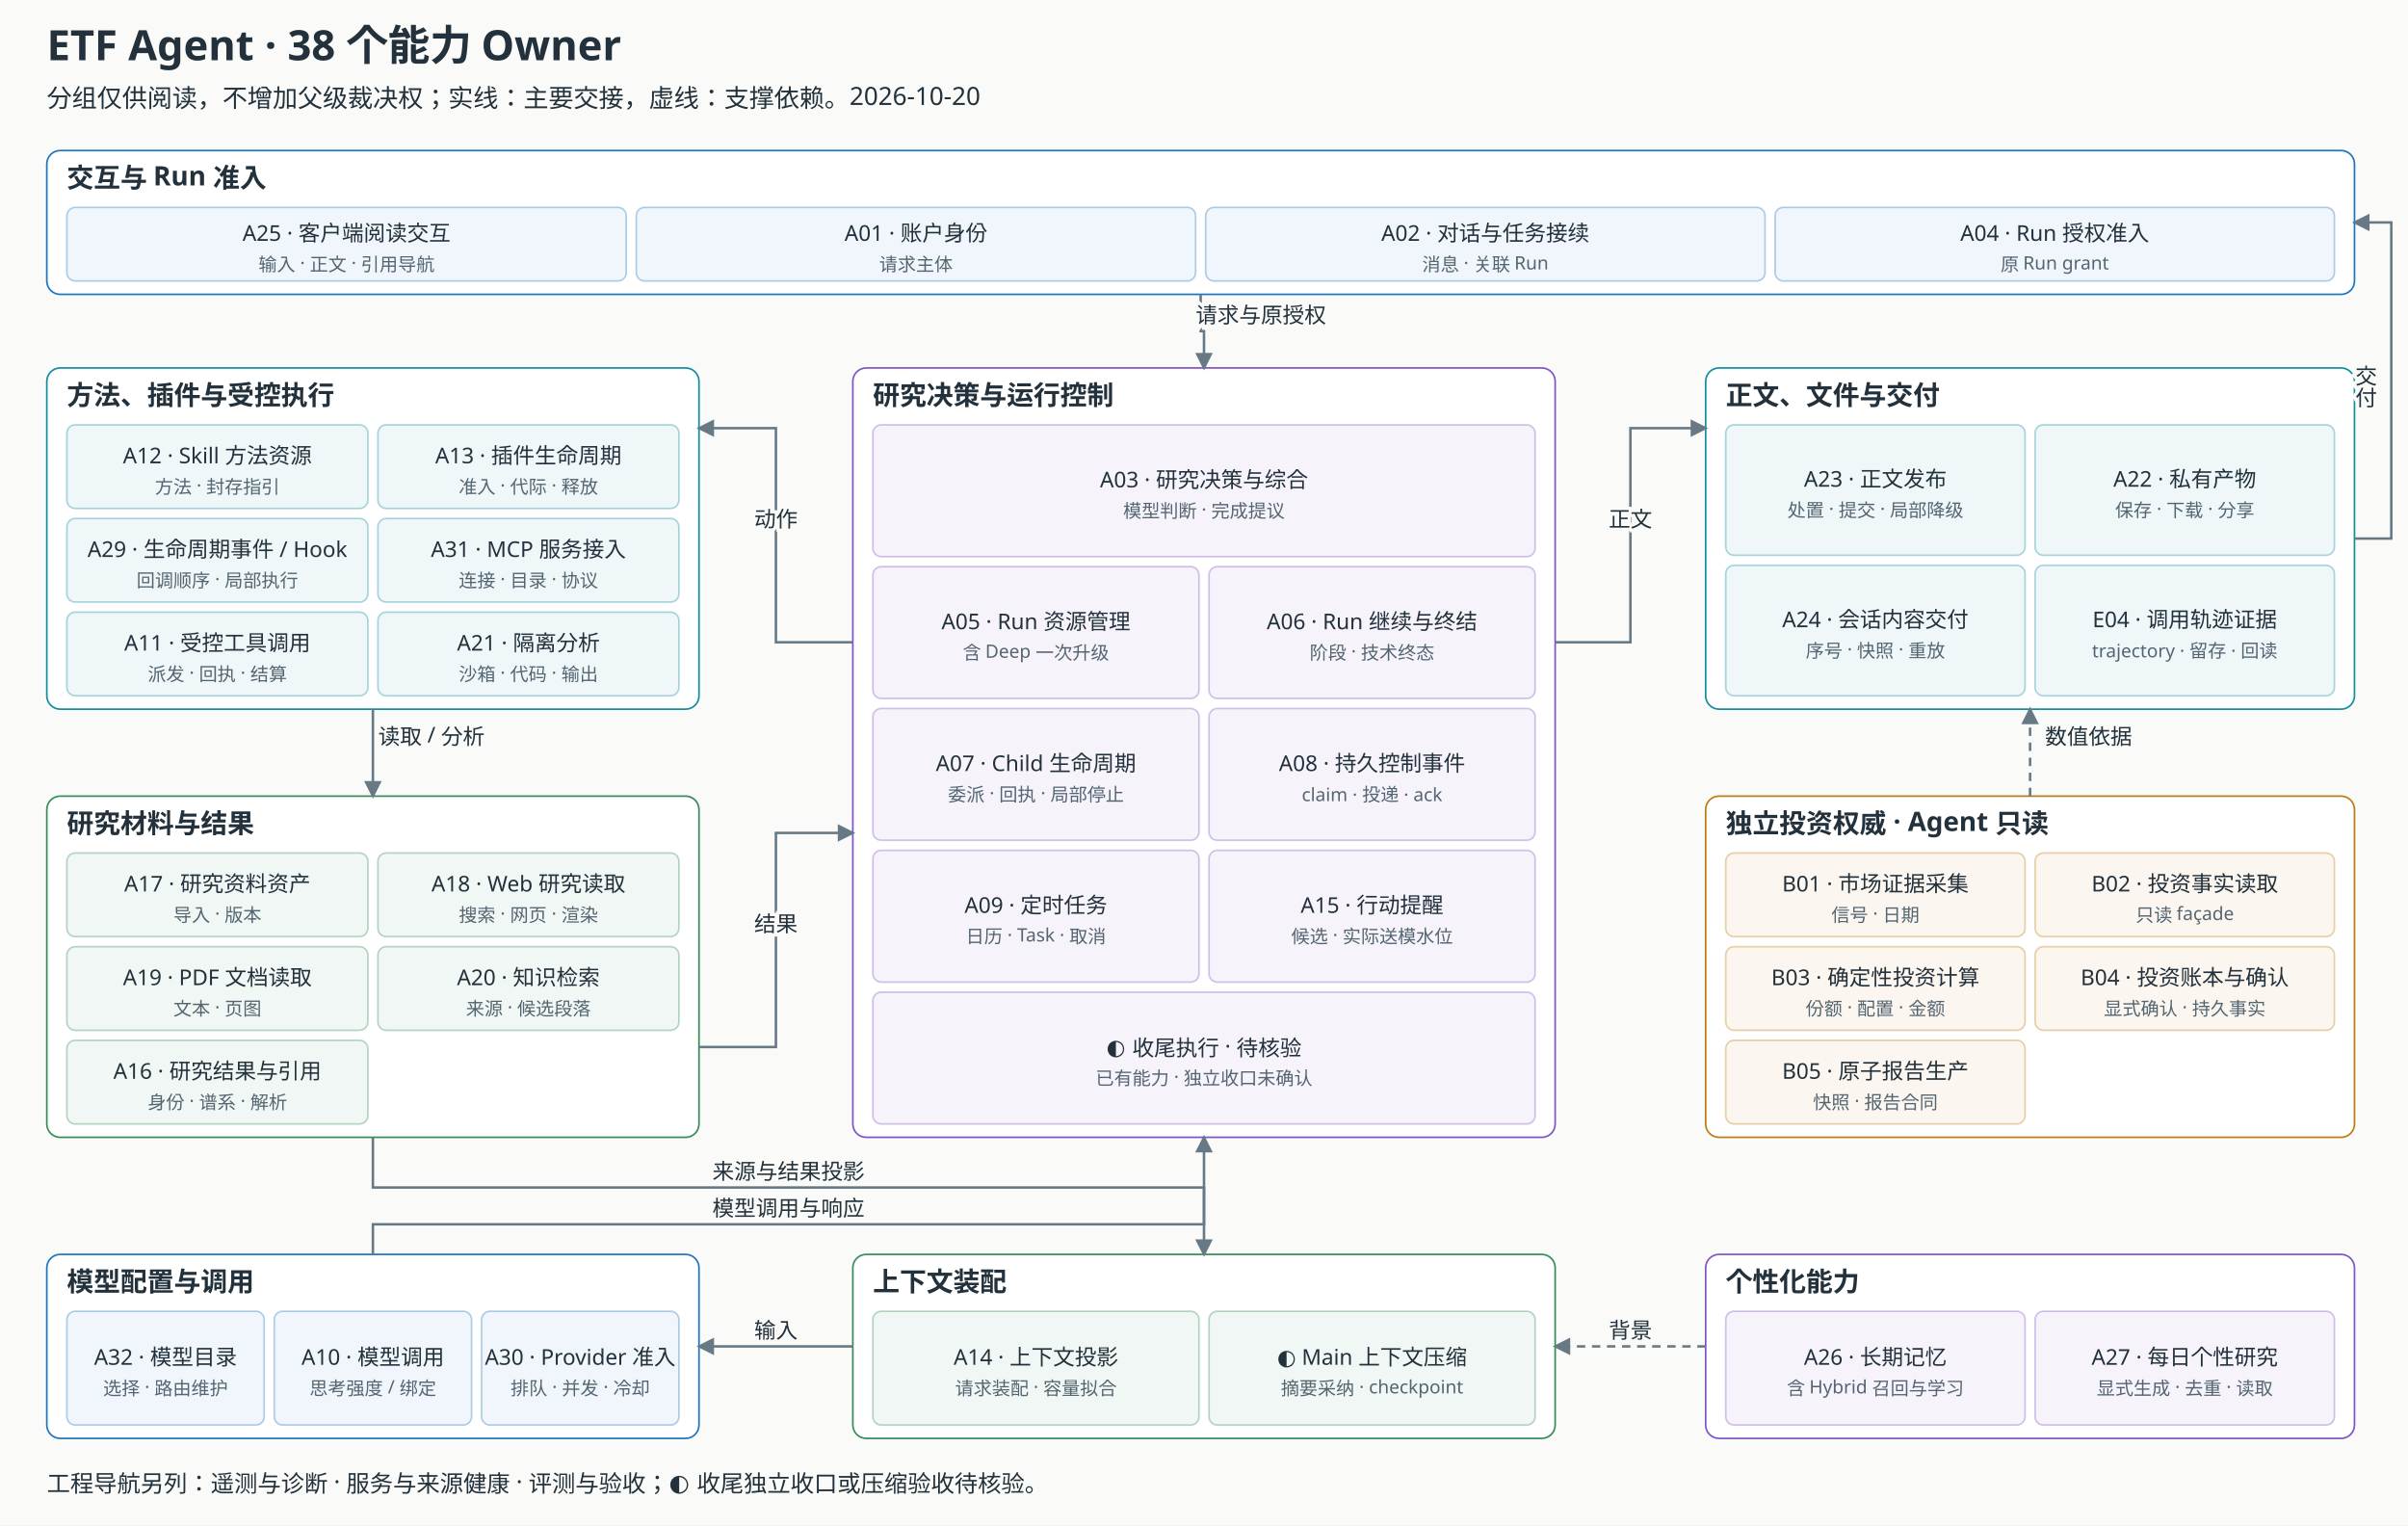
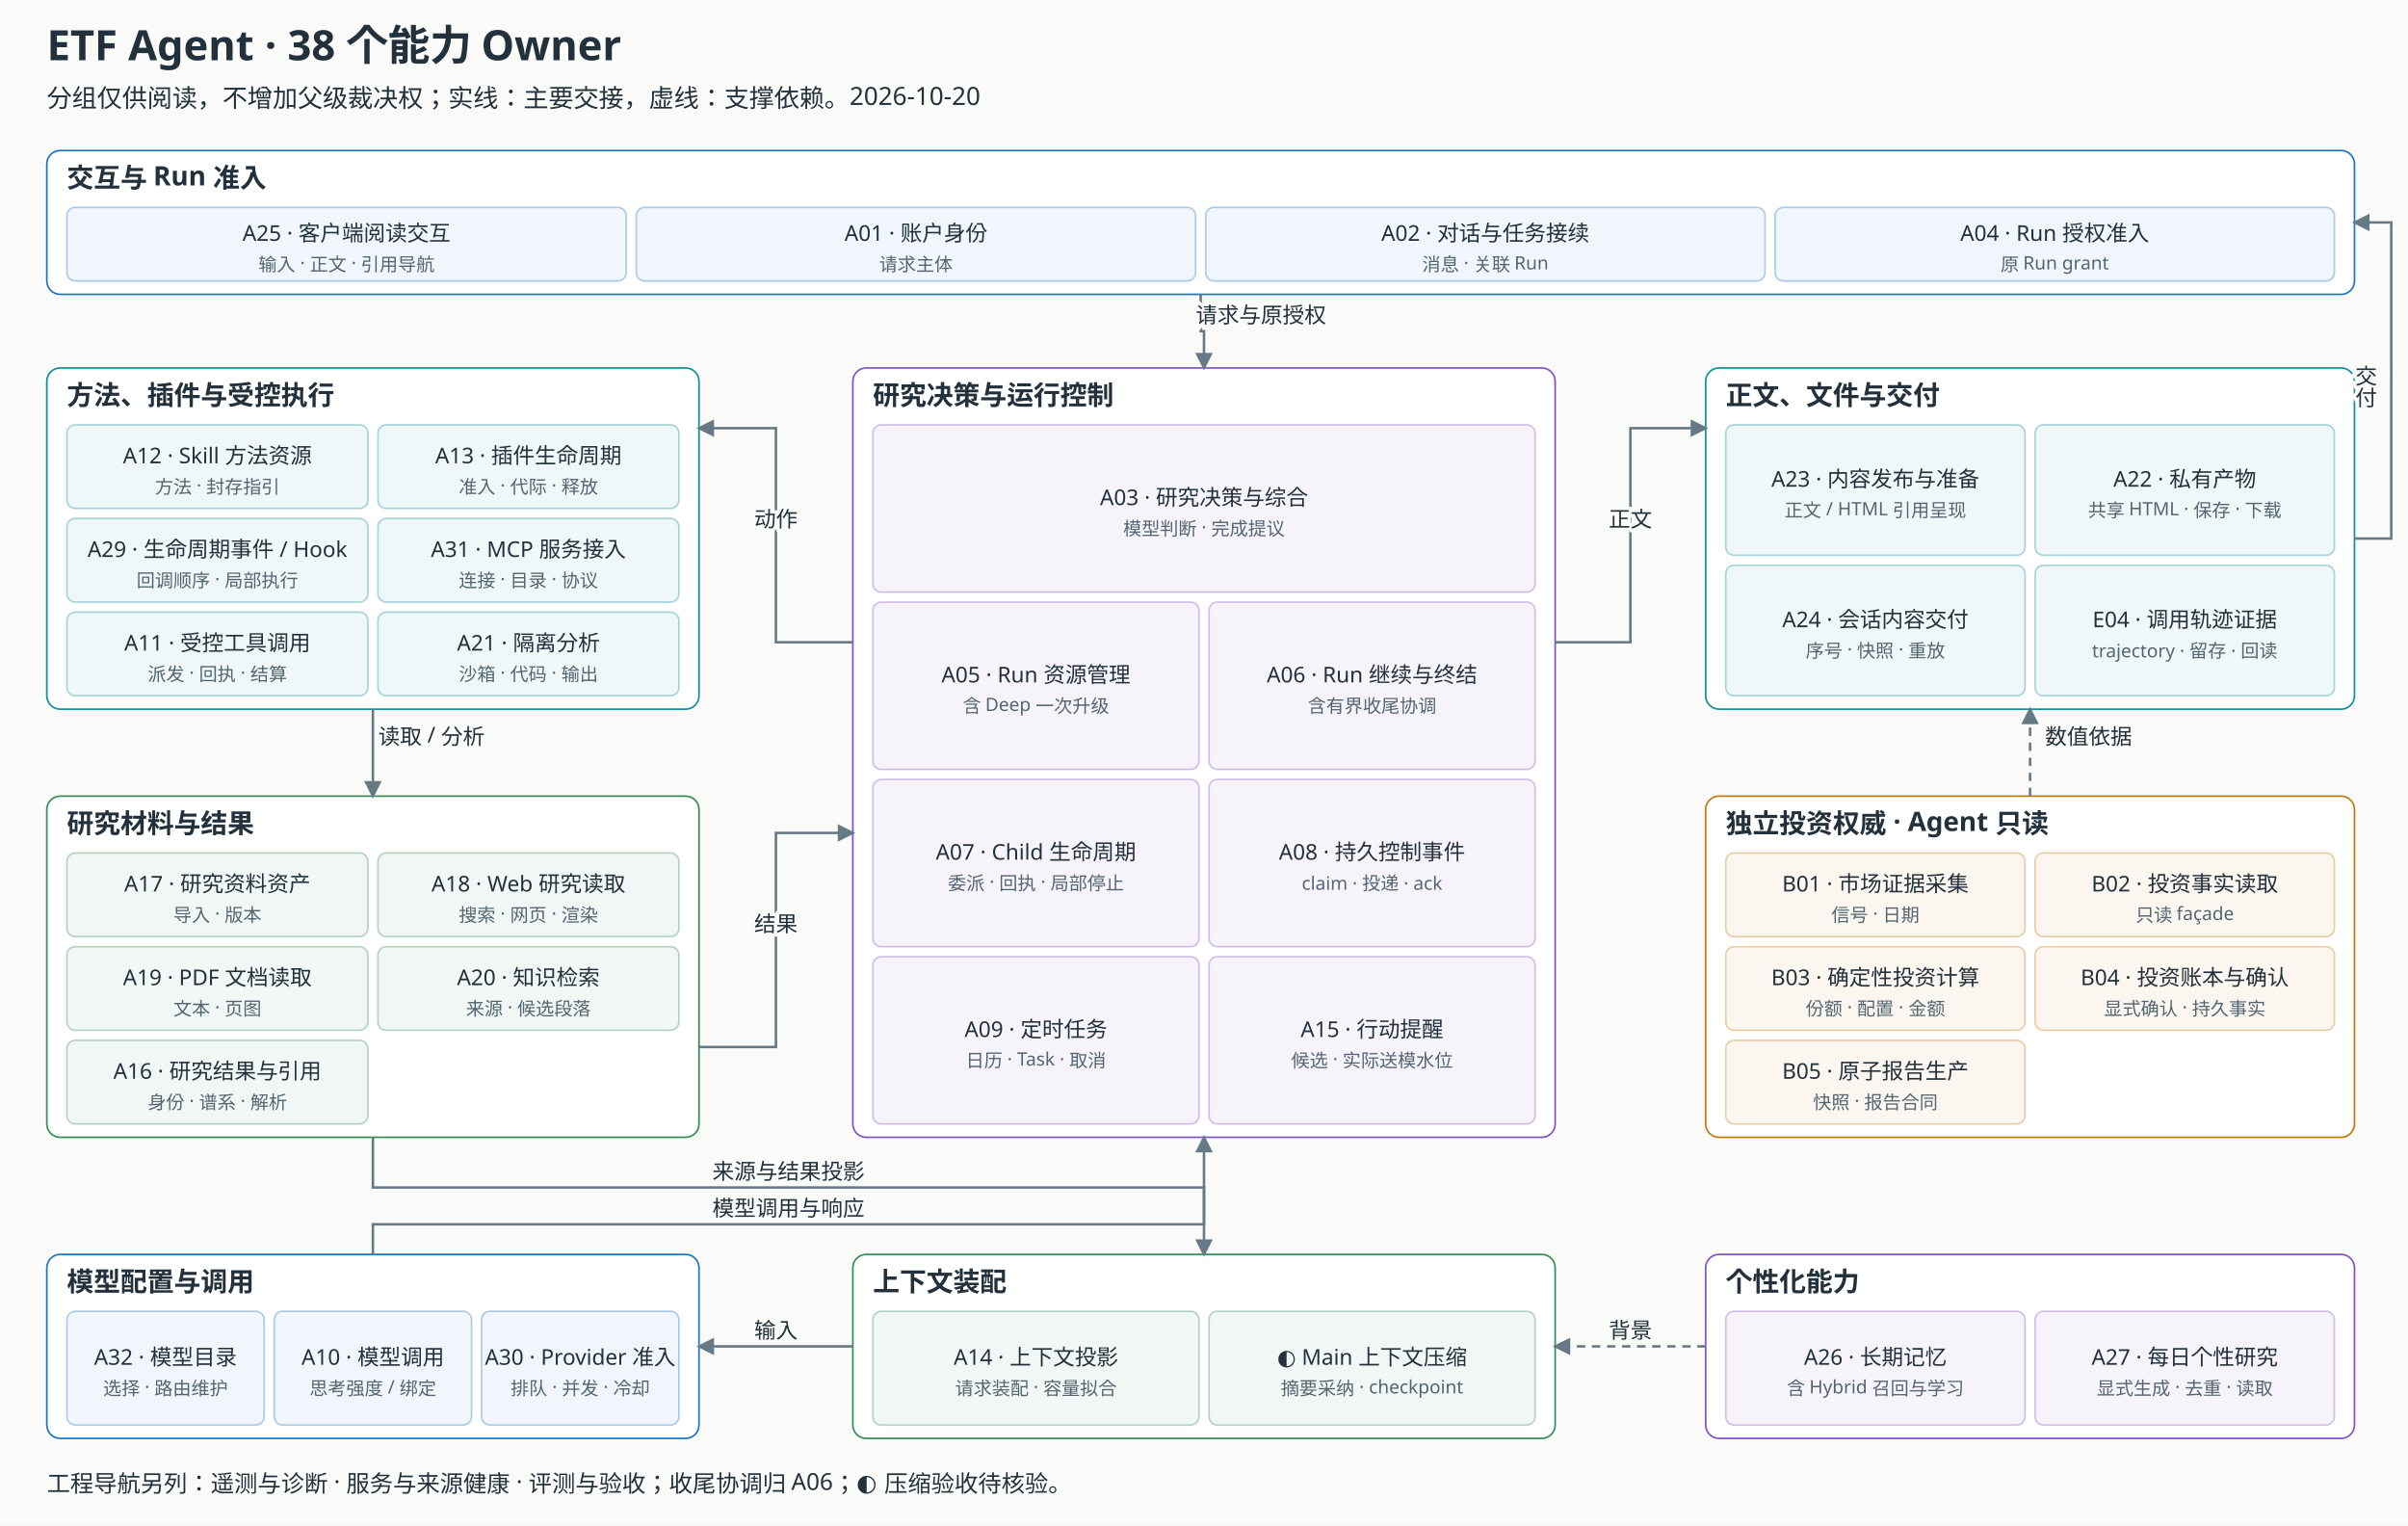
<svg xmlns="http://www.w3.org/2000/svg" viewBox="0 0 1440 912" role="img" aria-labelledby="title desc">
  <defs>
    <marker id="arrow" markerWidth="7" markerHeight="7" refX="6" refY="3.5" orient="auto">
      <path d="M0 0L7 3.5L0 7" fill="#667985" />
    </marker>
  </defs>
  <rect width="1440" height="912" fill="#fafbf9" />
  <g font-family="system-ui,PingFang SC,Microsoft YaHei,sans-serif" fill="#22313b">
    <text x="28" y="36" font-size="25" font-weight="600">ETF Agent · 38 个能力 Owner</text>
    <text x="28" y="64" font-size="15">分组仅供阅读，不增加父级裁决权；实线：主要交接，虚线：支撑依赖。2026-10-20</text>
    <rect x="28" y="90" width="1380" height="86" rx="8" fill="#fff" stroke="#2175be" />
    <text x="40" y="112" font-size="16" font-weight="600">交互与 Run 准入</text>
    <rect x="40.0" y="124.0" width="334.5" height="44.0" rx="5" fill="#2175be" fill-opacity=".07" stroke="#2175be" stroke-opacity=".35" />
    <text x="207.25" y="144.0" text-anchor="middle" font-size="13">A25 · 客户端阅读交互</text>
    <text x="207.25" y="162.0" text-anchor="middle" font-size="11" fill="#536571">输入 · 正文 · 引用导航</text>
    <rect x="380.5" y="124.0" width="334.5" height="44.0" rx="5" fill="#2175be" fill-opacity=".07" stroke="#2175be" stroke-opacity=".35" />
    <text x="547.75" y="144.0" text-anchor="middle" font-size="13">A01 · 账户身份</text>
    <text x="547.75" y="162.0" text-anchor="middle" font-size="11" fill="#536571">请求主体</text>
    <rect x="721.0" y="124.0" width="334.5" height="44.0" rx="5" fill="#2175be" fill-opacity=".07" stroke="#2175be" stroke-opacity=".35" />
    <text x="888.25" y="144.0" text-anchor="middle" font-size="13">A02 · 对话与任务接续</text>
    <text x="888.25" y="162.0" text-anchor="middle" font-size="11" fill="#536571">消息 · 关联 Run</text>
    <rect x="1061.5" y="124.0" width="334.5" height="44.0" rx="5" fill="#2175be" fill-opacity=".07" stroke="#2175be" stroke-opacity=".35" />
    <text x="1228.75" y="144.0" text-anchor="middle" font-size="13">A04 · Run 授权准入</text>
    <text x="1228.75" y="162.0" text-anchor="middle" font-size="11" fill="#536571">原 Run grant</text>
    <rect x="28" y="220" width="390" height="204" rx="8" fill="#fff" stroke="#138e9f" />
    <text x="40" y="242" font-size="16" font-weight="600">方法、插件与受控执行</text>
    <rect x="40.0" y="254.0" width="180.0" height="50.0" rx="5" fill="#138e9f" fill-opacity=".07" stroke="#138e9f" stroke-opacity=".35" />
    <text x="130.0" y="277.0" text-anchor="middle" font-size="13">A12 · Skill 方法资源</text>
    <text x="130.0" y="295.0" text-anchor="middle" font-size="11" fill="#536571">方法 · 封存指引</text>
    <rect x="226.0" y="254.0" width="180.0" height="50.0" rx="5" fill="#138e9f" fill-opacity=".07" stroke="#138e9f" stroke-opacity=".35" />
    <text x="316.0" y="277.0" text-anchor="middle" font-size="13">A13 · 插件生命周期</text>
    <text x="316.0" y="295.0" text-anchor="middle" font-size="11" fill="#536571">准入 · 代际 · 释放</text>
    <rect x="40.0" y="310.0" width="180.0" height="50.0" rx="5" fill="#138e9f" fill-opacity=".07" stroke="#138e9f" stroke-opacity=".35" />
    <text x="130.0" y="333.0" text-anchor="middle" font-size="13">A29 · 生命周期事件 / Hook</text>
    <text x="130.0" y="351.0" text-anchor="middle" font-size="11" fill="#536571">回调顺序 · 局部执行</text>
    <rect x="226.0" y="310.0" width="180.0" height="50.0" rx="5" fill="#138e9f" fill-opacity=".07" stroke="#138e9f" stroke-opacity=".35" />
    <text x="316.0" y="333.0" text-anchor="middle" font-size="13">A31 · MCP 服务接入</text>
    <text x="316.0" y="351.0" text-anchor="middle" font-size="11" fill="#536571">连接 · 目录 · 协议</text>
    <rect x="40.0" y="366.0" width="180.0" height="50.0" rx="5" fill="#138e9f" fill-opacity=".07" stroke="#138e9f" stroke-opacity=".35" />
    <text x="130.0" y="389.0" text-anchor="middle" font-size="13">A11 · 受控工具调用</text>
    <text x="130.0" y="407.0" text-anchor="middle" font-size="11" fill="#536571">派发 · 回执 · 结算</text>
    <rect x="226.0" y="366.0" width="180.0" height="50.0" rx="5" fill="#138e9f" fill-opacity=".07" stroke="#138e9f" stroke-opacity=".35" />
    <text x="316.0" y="389.0" text-anchor="middle" font-size="13">A21 · 隔离分析</text>
    <text x="316.0" y="407.0" text-anchor="middle" font-size="11" fill="#536571">沙箱 · 代码 · 输出</text>
    <rect x="510" y="220" width="420" height="460" rx="8" fill="#fff" stroke="#8154c4" />
    <text x="522" y="242" font-size="16" font-weight="600">研究决策与运行控制</text>
-     <rect x="522.0" y="254.0" width="396.0" height="78.8" rx="5" fill="#8154c4" fill-opacity=".07" stroke="#8154c4" stroke-opacity=".35" />
-     <text x="720.0" y="291.4" text-anchor="middle" font-size="13">A03 · 研究决策与综合</text>
-     <text x="720.0" y="309.4" text-anchor="middle" font-size="11" fill="#536571">模型判断 · 完成提议</text>
-     <rect x="522.0" y="338.8" width="195.0" height="78.8" rx="5" fill="#8154c4" fill-opacity=".07" stroke="#8154c4" stroke-opacity=".35" />
-     <text x="619.5" y="376.2" text-anchor="middle" font-size="13">A05 · Run 资源管理</text>
-     <text x="619.5" y="394.2" text-anchor="middle" font-size="11" fill="#536571">含 Deep 一次升级</text>
-     <rect x="723.0" y="338.8" width="195.0" height="78.8" rx="5" fill="#8154c4" fill-opacity=".07" stroke="#8154c4" stroke-opacity=".35" />
-     <text x="820.5" y="376.2" text-anchor="middle" font-size="13">A06 · Run 继续与终结</text>
-     <text x="820.5" y="394.2" text-anchor="middle" font-size="11" fill="#536571">阶段 · 技术终态</text>
-     <rect x="522.0" y="423.6" width="195.0" height="78.8" rx="5" fill="#8154c4" fill-opacity=".07" stroke="#8154c4" stroke-opacity=".35" />
-     <text x="619.5" y="461.0" text-anchor="middle" font-size="13">A07 · Child 生命周期</text>
-     <text x="619.5" y="479.0" text-anchor="middle" font-size="11" fill="#536571">委派 · 回执 · 局部停止</text>
-     <rect x="723.0" y="423.6" width="195.0" height="78.8" rx="5" fill="#8154c4" fill-opacity=".07" stroke="#8154c4" stroke-opacity=".35" />
-     <text x="820.5" y="461.0" text-anchor="middle" font-size="13">A08 · 持久控制事件</text>
-     <text x="820.5" y="479.0" text-anchor="middle" font-size="11" fill="#536571">claim · 投递 · ack</text>
-     <rect x="522.0" y="508.4" width="195.0" height="78.8" rx="5" fill="#8154c4" fill-opacity=".07" stroke="#8154c4" stroke-opacity=".35" />
-     <text x="619.5" y="545.8" text-anchor="middle" font-size="13">A09 · 定时任务</text>
-     <text x="619.5" y="563.8" text-anchor="middle" font-size="11" fill="#536571">日历 · Task · 取消</text>
-     <rect x="723.0" y="508.4" width="195.0" height="78.8" rx="5" fill="#8154c4" fill-opacity=".07" stroke="#8154c4" stroke-opacity=".35" />
-     <text x="820.5" y="545.8" text-anchor="middle" font-size="13">A15 · 行动提醒</text>
-     <text x="820.5" y="563.8" text-anchor="middle" font-size="11" fill="#536571">候选 · 实际送模水位</text>
-     <rect x="522.0" y="593.2" width="396.0" height="78.8" rx="5" fill="#8154c4" fill-opacity=".07" stroke="#8154c4" stroke-opacity=".35" />
-     <text x="720.0" y="630.6" text-anchor="middle" font-size="13">◐ 收尾执行 · 待核验</text>
-     <text x="720.0" y="648.6" text-anchor="middle" font-size="11" fill="#536571">已有能力 · 独立收口未确认</text>
+     <rect x="522.0" y="254.0" width="396.0" height="100.0" rx="5" fill="#8154c4" fill-opacity=".07" stroke="#8154c4" stroke-opacity=".35" />
+     <text x="720.0" y="302.0" text-anchor="middle" font-size="13">A03 · 研究决策与综合</text>
+     <text x="720.0" y="320.0" text-anchor="middle" font-size="11" fill="#536571">模型判断 · 完成提议</text>
+     <rect x="522.0" y="360.0" width="195.0" height="100.0" rx="5" fill="#8154c4" fill-opacity=".07" stroke="#8154c4" stroke-opacity=".35" />
+     <text x="619.5" y="408.0" text-anchor="middle" font-size="13">A05 · Run 资源管理</text>
+     <text x="619.5" y="426.0" text-anchor="middle" font-size="11" fill="#536571">含 Deep 一次升级</text>
+     <rect x="723.0" y="360.0" width="195.0" height="100.0" rx="5" fill="#8154c4" fill-opacity=".07" stroke="#8154c4" stroke-opacity=".35" />
+     <text x="820.5" y="408.0" text-anchor="middle" font-size="13">A06 · Run 继续与终结</text>
+     <text x="820.5" y="426.0" text-anchor="middle" font-size="11" fill="#536571">含有界收尾协调</text>
+     <rect x="522.0" y="466.0" width="195.0" height="100.0" rx="5" fill="#8154c4" fill-opacity=".07" stroke="#8154c4" stroke-opacity=".35" />
+     <text x="619.5" y="514.0" text-anchor="middle" font-size="13">A07 · Child 生命周期</text>
+     <text x="619.5" y="532.0" text-anchor="middle" font-size="11" fill="#536571">委派 · 回执 · 局部停止</text>
+     <rect x="723.0" y="466.0" width="195.0" height="100.0" rx="5" fill="#8154c4" fill-opacity=".07" stroke="#8154c4" stroke-opacity=".35" />
+     <text x="820.5" y="514.0" text-anchor="middle" font-size="13">A08 · 持久控制事件</text>
+     <text x="820.5" y="532.0" text-anchor="middle" font-size="11" fill="#536571">claim · 投递 · ack</text>
+     <rect x="522.0" y="572.0" width="195.0" height="100.0" rx="5" fill="#8154c4" fill-opacity=".07" stroke="#8154c4" stroke-opacity=".35" />
+     <text x="619.5" y="620.0" text-anchor="middle" font-size="13">A09 · 定时任务</text>
+     <text x="619.5" y="638.0" text-anchor="middle" font-size="11" fill="#536571">日历 · Task · 取消</text>
+     <rect x="723.0" y="572.0" width="195.0" height="100.0" rx="5" fill="#8154c4" fill-opacity=".07" stroke="#8154c4" stroke-opacity=".35" />
+     <text x="820.5" y="620.0" text-anchor="middle" font-size="13">A15 · 行动提醒</text>
+     <text x="820.5" y="638.0" text-anchor="middle" font-size="11" fill="#536571">候选 · 实际送模水位</text>
    <rect x="1020" y="220" width="388" height="204" rx="8" fill="#fff" stroke="#138e9f" />
    <text x="1032" y="242" font-size="16" font-weight="600">正文、文件与交付</text>
    <rect x="1032.0" y="254.0" width="179.0" height="78.0" rx="5" fill="#138e9f" fill-opacity=".07" stroke="#138e9f" stroke-opacity=".35" />
-     <text x="1121.5" y="291.0" text-anchor="middle" font-size="13">A23 · 正文发布</text>
-     <text x="1121.5" y="309.0" text-anchor="middle" font-size="11" fill="#536571">处置 · 提交 · 局部降级</text>
+     <text x="1121.5" y="291.0" text-anchor="middle" font-size="13">A23 · 内容发布与准备</text>
+     <text x="1121.5" y="309.0" text-anchor="middle" font-size="11" fill="#536571">正文 / HTML 引用呈现</text>
    <rect x="1217.0" y="254.0" width="179.0" height="78.0" rx="5" fill="#138e9f" fill-opacity=".07" stroke="#138e9f" stroke-opacity=".35" />
    <text x="1306.5" y="291.0" text-anchor="middle" font-size="13">A22 · 私有产物</text>
-     <text x="1306.5" y="309.0" text-anchor="middle" font-size="11" fill="#536571">保存 · 下载 · 分享</text>
+     <text x="1306.5" y="309.0" text-anchor="middle" font-size="11" fill="#536571">共享 HTML · 保存 · 下载</text>
    <rect x="1032.0" y="338.0" width="179.0" height="78.0" rx="5" fill="#138e9f" fill-opacity=".07" stroke="#138e9f" stroke-opacity=".35" />
    <text x="1121.5" y="375.0" text-anchor="middle" font-size="13">A24 · 会话内容交付</text>
    <text x="1121.5" y="393.0" text-anchor="middle" font-size="11" fill="#536571">序号 · 快照 · 重放</text>
    <rect x="1217.0" y="338.0" width="179.0" height="78.0" rx="5" fill="#138e9f" fill-opacity=".07" stroke="#138e9f" stroke-opacity=".35" />
    <text x="1306.5" y="375.0" text-anchor="middle" font-size="13">E04 · 调用轨迹证据</text>
    <text x="1306.5" y="393.0" text-anchor="middle" font-size="11" fill="#536571">trajectory · 留存 · 回读</text>
    <rect x="28" y="476" width="390" height="204" rx="8" fill="#fff" stroke="#378d58" />
    <text x="40" y="498" font-size="16" font-weight="600">研究材料与结果</text>
    <rect x="40.0" y="510.0" width="180.0" height="50.0" rx="5" fill="#378d58" fill-opacity=".07" stroke="#378d58" stroke-opacity=".35" />
    <text x="130.0" y="533.0" text-anchor="middle" font-size="13">A17 · 研究资料资产</text>
    <text x="130.0" y="551.0" text-anchor="middle" font-size="11" fill="#536571">导入 · 版本</text>
    <rect x="226.0" y="510.0" width="180.0" height="50.0" rx="5" fill="#378d58" fill-opacity=".07" stroke="#378d58" stroke-opacity=".35" />
    <text x="316.0" y="533.0" text-anchor="middle" font-size="13">A18 · Web 研究读取</text>
    <text x="316.0" y="551.0" text-anchor="middle" font-size="11" fill="#536571">搜索 · 网页 · 渲染</text>
    <rect x="40.0" y="566.0" width="180.0" height="50.0" rx="5" fill="#378d58" fill-opacity=".07" stroke="#378d58" stroke-opacity=".35" />
    <text x="130.0" y="589.0" text-anchor="middle" font-size="13">A19 · PDF 文档读取</text>
    <text x="130.0" y="607.0" text-anchor="middle" font-size="11" fill="#536571">文本 · 页图</text>
    <rect x="226.0" y="566.0" width="180.0" height="50.0" rx="5" fill="#378d58" fill-opacity=".07" stroke="#378d58" stroke-opacity=".35" />
    <text x="316.0" y="589.0" text-anchor="middle" font-size="13">A20 · 知识检索</text>
    <text x="316.0" y="607.0" text-anchor="middle" font-size="11" fill="#536571">来源 · 候选段落</text>
    <rect x="40.0" y="622.0" width="180.0" height="50.0" rx="5" fill="#378d58" fill-opacity=".07" stroke="#378d58" stroke-opacity=".35" />
    <text x="130.0" y="645.0" text-anchor="middle" font-size="13">A16 · 研究结果与引用</text>
    <text x="130.0" y="663.0" text-anchor="middle" font-size="11" fill="#536571">身份 · 谱系 · 解析</text>
    <rect x="1020" y="476" width="388" height="204" rx="8" fill="#fff" stroke="#bf7b12" />
    <text x="1032" y="498" font-size="16" font-weight="600">独立投资权威 · Agent 只读</text>
    <rect x="1032.0" y="510.0" width="179.0" height="50.0" rx="5" fill="#bf7b12" fill-opacity=".07" stroke="#bf7b12" stroke-opacity=".35" />
    <text x="1121.5" y="533.0" text-anchor="middle" font-size="13">B01 · 市场证据采集</text>
    <text x="1121.5" y="551.0" text-anchor="middle" font-size="11" fill="#536571">信号 · 日期</text>
    <rect x="1217.0" y="510.0" width="179.0" height="50.0" rx="5" fill="#bf7b12" fill-opacity=".07" stroke="#bf7b12" stroke-opacity=".35" />
    <text x="1306.5" y="533.0" text-anchor="middle" font-size="13">B02 · 投资事实读取</text>
    <text x="1306.5" y="551.0" text-anchor="middle" font-size="11" fill="#536571">只读 façade</text>
    <rect x="1032.0" y="566.0" width="179.0" height="50.0" rx="5" fill="#bf7b12" fill-opacity=".07" stroke="#bf7b12" stroke-opacity=".35" />
    <text x="1121.5" y="589.0" text-anchor="middle" font-size="13">B03 · 确定性投资计算</text>
    <text x="1121.5" y="607.0" text-anchor="middle" font-size="11" fill="#536571">份额 · 配置 · 金额</text>
    <rect x="1217.0" y="566.0" width="179.0" height="50.0" rx="5" fill="#bf7b12" fill-opacity=".07" stroke="#bf7b12" stroke-opacity=".35" />
    <text x="1306.5" y="589.0" text-anchor="middle" font-size="13">B04 · 投资账本与确认</text>
    <text x="1306.5" y="607.0" text-anchor="middle" font-size="11" fill="#536571">显式确认 · 持久事实</text>
    <rect x="1032.0" y="622.0" width="179.0" height="50.0" rx="5" fill="#bf7b12" fill-opacity=".07" stroke="#bf7b12" stroke-opacity=".35" />
    <text x="1121.5" y="645.0" text-anchor="middle" font-size="13">B05 · 原子报告生产</text>
    <text x="1121.5" y="663.0" text-anchor="middle" font-size="11" fill="#536571">快照 · 报告合同</text>
    <rect x="28" y="750" width="390" height="110" rx="8" fill="#fff" stroke="#2175be" />
    <text x="40" y="772" font-size="16" font-weight="600">模型配置与调用</text>
    <rect x="40.0" y="784.0" width="118.0" height="68.0" rx="5" fill="#2175be" fill-opacity=".07" stroke="#2175be" stroke-opacity=".35" />
    <text x="99.0" y="816.0" text-anchor="middle" font-size="13">A32 · 模型目录</text>
    <text x="99.0" y="834.0" text-anchor="middle" font-size="11" fill="#536571">选择 · 路由维护</text>
    <rect x="164.0" y="784.0" width="118.0" height="68.0" rx="5" fill="#2175be" fill-opacity=".07" stroke="#2175be" stroke-opacity=".35" />
    <text x="223.0" y="816.0" text-anchor="middle" font-size="13">A10 · 模型调用</text>
    <text x="223.0" y="834.0" text-anchor="middle" font-size="11" fill="#536571">思考强度 / 绑定</text>
    <rect x="288.0" y="784.0" width="118.0" height="68.0" rx="5" fill="#2175be" fill-opacity=".07" stroke="#2175be" stroke-opacity=".35" />
    <text x="347.0" y="816.0" text-anchor="middle" font-size="13">A30 · Provider 准入</text>
    <text x="347.0" y="834.0" text-anchor="middle" font-size="11" fill="#536571">排队 · 并发 · 冷却</text>
    <rect x="510" y="750" width="420" height="110" rx="8" fill="#fff" stroke="#378d58" />
    <text x="522" y="772" font-size="16" font-weight="600">上下文装配</text>
    <rect x="522.0" y="784.0" width="195.0" height="68.0" rx="5" fill="#378d58" fill-opacity=".07" stroke="#378d58" stroke-opacity=".35" />
    <text x="619.5" y="816.0" text-anchor="middle" font-size="13">A14 · 上下文投影</text>
    <text x="619.5" y="834.0" text-anchor="middle" font-size="11" fill="#536571">请求装配 · 容量拟合</text>
    <rect x="723.0" y="784.0" width="195.0" height="68.0" rx="5" fill="#378d58" fill-opacity=".07" stroke="#378d58" stroke-opacity=".35" />
    <text x="820.5" y="816.0" text-anchor="middle" font-size="13">◐ Main 上下文压缩</text>
    <text x="820.5" y="834.0" text-anchor="middle" font-size="11" fill="#536571">摘要采纳 · checkpoint</text>
    <rect x="1020" y="750" width="388" height="110" rx="8" fill="#fff" stroke="#8154c4" />
    <text x="1032" y="772" font-size="16" font-weight="600">个性化能力</text>
    <rect x="1032.0" y="784.0" width="179.0" height="68.0" rx="5" fill="#8154c4" fill-opacity=".07" stroke="#8154c4" stroke-opacity=".35" />
    <text x="1121.5" y="816.0" text-anchor="middle" font-size="13">A26 · 长期记忆</text>
    <text x="1121.5" y="834.0" text-anchor="middle" font-size="11" fill="#536571">含 Hybrid 召回与学习</text>
    <rect x="1217.0" y="784.0" width="179.0" height="68.0" rx="5" fill="#8154c4" fill-opacity=".07" stroke="#8154c4" stroke-opacity=".35" />
    <text x="1306.5" y="816.0" text-anchor="middle" font-size="13">A27 · 每日个性研究</text>
    <text x="1306.5" y="834.0" text-anchor="middle" font-size="11" fill="#536571">显式生成 · 去重 · 读取</text>
    <path d="M718.0 176 V198.0 H720.0 V220" fill="none" stroke="#667985" stroke-width="1.5" marker-end="url(#arrow)" />
    <text x="754.0" y="193.0" font-size="13" text-anchor="middle" paint-order="stroke" stroke="#fafbf9" stroke-width="4">请求与原授权</text>
    <path d="M510 384.0 H464.0 V256.0 H418" fill="none" stroke="#667985" stroke-width="1.5" marker-end="url(#arrow)" />
    <text x="464.0" y="315.0" font-size="13" text-anchor="middle" paint-order="stroke" stroke="#fafbf9" stroke-width="4">动作</text>
    <path d="M223.0 424 V450.0 H223.0 V476" fill="none" stroke="#667985" stroke-width="1.5" marker-end="url(#arrow)" />
    <text x="258.0" y="445.0" font-size="13" text-anchor="middle" paint-order="stroke" stroke="#fafbf9" stroke-width="4">读取 / 分析</text>
    <path d="M418 626.0 H464.0 V498.0 H510" fill="none" stroke="#667985" stroke-width="1.5" marker-end="url(#arrow)" />
    <text x="464.0" y="557.0" font-size="13" text-anchor="middle" paint-order="stroke" stroke="#fafbf9" stroke-width="4">结果</text>
    <path d="M930 384.0 H975.0 V256.0 H1020" fill="none" stroke="#667985" stroke-width="1.5" marker-end="url(#arrow)" />
    <text x="975.0" y="315.0" font-size="13" text-anchor="middle" paint-order="stroke" stroke="#fafbf9" stroke-width="4">正文</text>
    <path d="M1214.0 476 V450.0 H1214.0 V424" fill="none" stroke="#667985" stroke-width="1.5" marker-end="url(#arrow)" stroke-dasharray="5 4" />
    <text x="1249.0" y="445.0" font-size="13" text-anchor="middle" paint-order="stroke" stroke="#fafbf9" stroke-width="4">数值依据</text>
    <path d="M223.0 680 V710 H720.0 V750" fill="none" stroke="#667985" stroke-width="1.5" marker-end="url(#arrow)" />
    <text x="471.5" y="705" font-size="13" text-anchor="middle" paint-order="stroke" stroke="#fafbf9" stroke-width="4">来源与结果投影</text>
    <path d="M223.0 750 V732 H720.0 V680" fill="none" stroke="#667985" stroke-width="1.5" marker-end="url(#arrow)" />
    <text x="471.5" y="727" font-size="13" text-anchor="middle" paint-order="stroke" stroke="#fafbf9" stroke-width="4">模型调用与响应</text>
    <path d="M510 805.0 H464.0 V805.0 H418" fill="none" stroke="#667985" stroke-width="1.5" marker-end="url(#arrow)" />
    <text x="464.0" y="800.0" font-size="13" text-anchor="middle" paint-order="stroke" stroke="#fafbf9" stroke-width="4">输入</text>
    <path d="M1020 805.0 H975.0 V805.0 H930" fill="none" stroke="#667985" stroke-width="1.5" marker-end="url(#arrow)" stroke-dasharray="5 4" />
    <text x="975.0" y="800.0" font-size="13" text-anchor="middle" paint-order="stroke" stroke="#fafbf9" stroke-width="4">背景</text>
    <path d="M1408 322.0 H1430 V133.0 H1408" fill="none" stroke="#667985" stroke-width="1.5" marker-end="url(#arrow)" />
    <text x="1415" y="227.5" font-size="13" text-anchor="middle" paint-order="stroke" stroke="#fafbf9" stroke-width="4" writing-mode="vertical-rl">交付</text>
-     <text x="28" y="892" font-size="14">工程导航另列：遥测与诊断 · 服务与来源健康 · 评测与验收；◐ 收尾独立收口或压缩验收待核验。</text>
+     <text x="28" y="892" font-size="14">工程导航另列：遥测与诊断 · 服务与来源健康 · 评测与验收；收尾协调归 A06；◐ 压缩验收待核验。</text>
  </g>
</svg>
